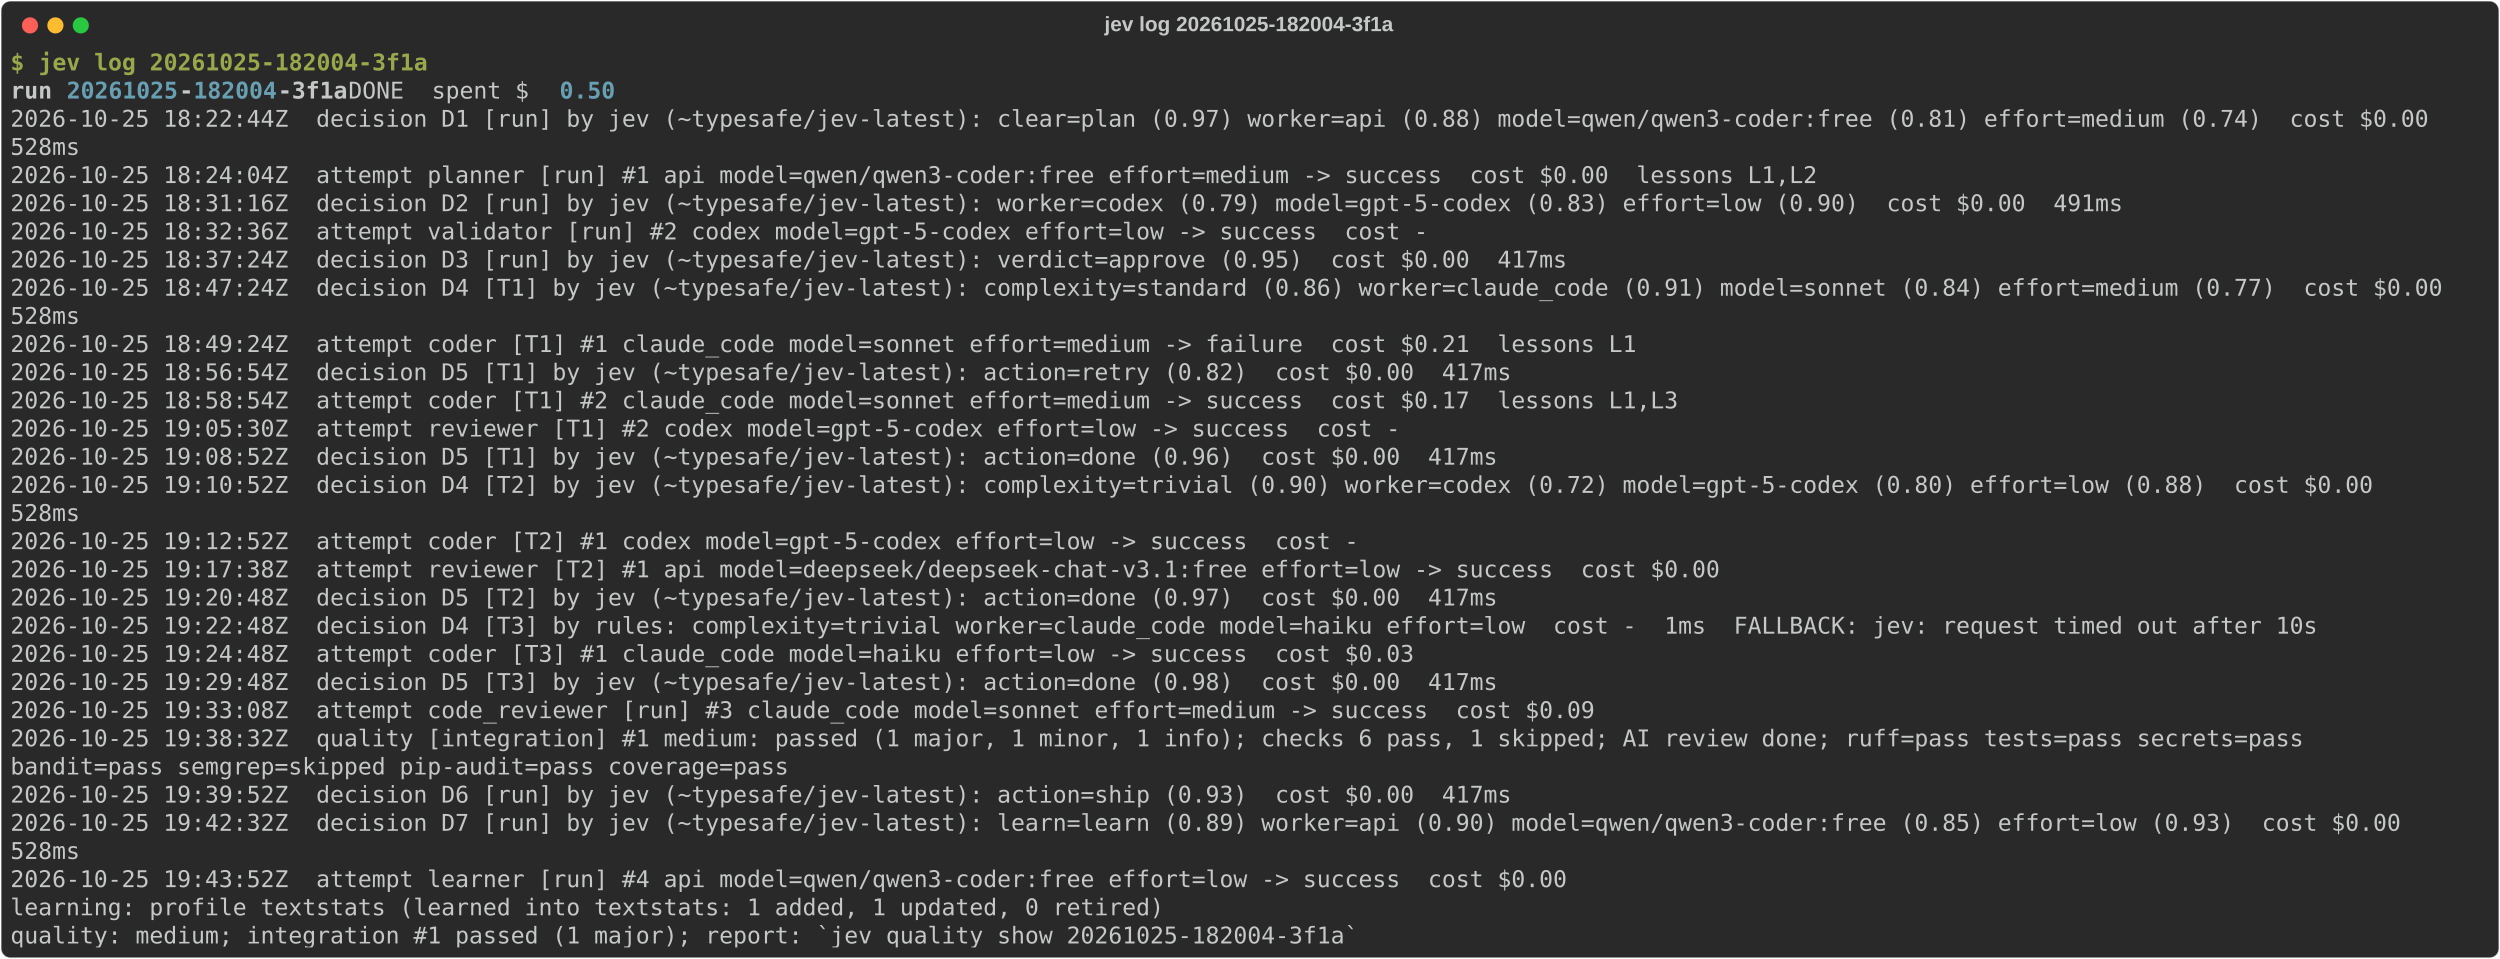
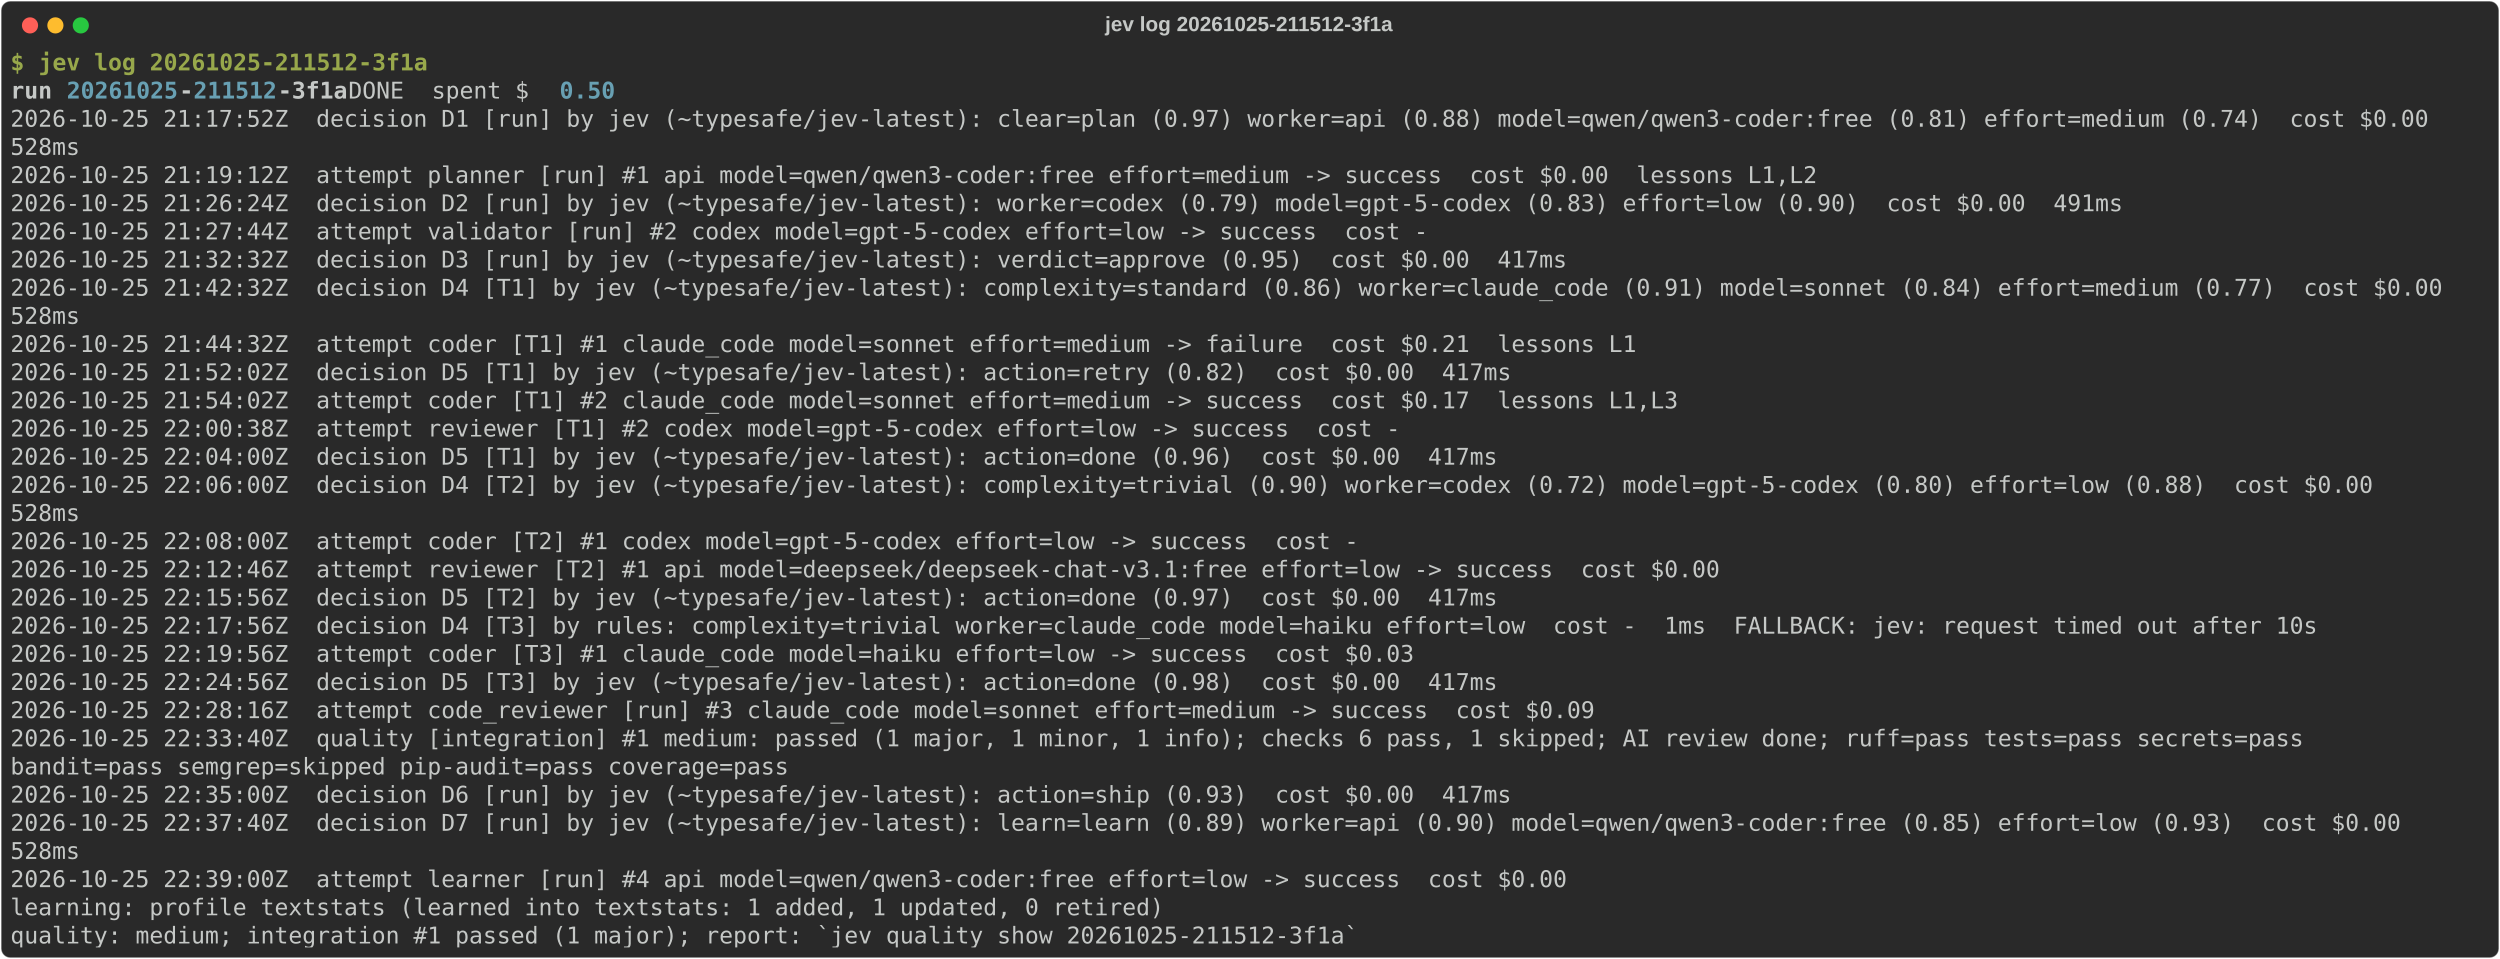
<svg xmlns="http://www.w3.org/2000/svg" class="rich-terminal" viewBox="0 0 2166 830.8">
  <style>

    @font-face {
        font-family: "Fira Code";
        src: local("FiraCode-Regular"),
                url("https://cdnjs.cloudflare.com/ajax/libs/firacode/6.2.0/woff2/FiraCode-Regular.woff2") format("woff2"),
                url("https://cdnjs.cloudflare.com/ajax/libs/firacode/6.2.0/woff/FiraCode-Regular.woff") format("woff");
        font-style: normal;
        font-weight: 400;
    }
    @font-face {
        font-family: "Fira Code";
        src: local("FiraCode-Bold"),
                url("https://cdnjs.cloudflare.com/ajax/libs/firacode/6.2.0/woff2/FiraCode-Bold.woff2") format("woff2"),
                url("https://cdnjs.cloudflare.com/ajax/libs/firacode/6.2.0/woff/FiraCode-Bold.woff") format("woff");
        font-style: bold;
        font-weight: 700;
    }

-     .terminal-1651298414-matrix {
+     .terminal-3247099808-matrix {
        font-family: Fira Code, monospace;
        font-size: 20px;
        line-height: 24.4px;
        font-variant-east-asian: full-width;
    }

-     .terminal-1651298414-title {
+     .terminal-3247099808-title {
        font-size: 18px;
        font-weight: bold;
        font-family: arial;
    }

-     .terminal-1651298414-r1 { fill: #98a84b;font-weight: bold }
- .terminal-1651298414-r2 { fill: #c5c8c6 }
- .terminal-1651298414-r3 { fill: #c5c8c6;font-weight: bold }
- .terminal-1651298414-r4 { fill: #68a0b3;font-weight: bold }
+     .terminal-3247099808-r1 { fill: #98a84b;font-weight: bold }
+ .terminal-3247099808-r2 { fill: #c5c8c6 }
+ .terminal-3247099808-r3 { fill: #c5c8c6;font-weight: bold }
+ .terminal-3247099808-r4 { fill: #68a0b3;font-weight: bold }
    </style>
  <defs>
-     <clipPath id="terminal-1651298414-clip-terminal">
+     <clipPath id="terminal-3247099808-clip-terminal">
      <rect x="0" y="0" width="2146.2" height="779.8" />
    </clipPath>
-     <clipPath id="terminal-1651298414-line-0">
+     <clipPath id="terminal-3247099808-line-0">
      <rect x="0" y="1.5" width="2147.2" height="24.65" />
    </clipPath>
-     <clipPath id="terminal-1651298414-line-1">
+     <clipPath id="terminal-3247099808-line-1">
      <rect x="0" y="25.9" width="2147.2" height="24.65" />
    </clipPath>
-     <clipPath id="terminal-1651298414-line-2">
+     <clipPath id="terminal-3247099808-line-2">
      <rect x="0" y="50.3" width="2147.2" height="24.65" />
    </clipPath>
-     <clipPath id="terminal-1651298414-line-3">
+     <clipPath id="terminal-3247099808-line-3">
      <rect x="0" y="74.7" width="2147.2" height="24.65" />
    </clipPath>
-     <clipPath id="terminal-1651298414-line-4">
+     <clipPath id="terminal-3247099808-line-4">
      <rect x="0" y="99.1" width="2147.2" height="24.65" />
    </clipPath>
-     <clipPath id="terminal-1651298414-line-5">
+     <clipPath id="terminal-3247099808-line-5">
      <rect x="0" y="123.5" width="2147.2" height="24.65" />
    </clipPath>
-     <clipPath id="terminal-1651298414-line-6">
+     <clipPath id="terminal-3247099808-line-6">
      <rect x="0" y="147.9" width="2147.2" height="24.65" />
    </clipPath>
-     <clipPath id="terminal-1651298414-line-7">
+     <clipPath id="terminal-3247099808-line-7">
      <rect x="0" y="172.3" width="2147.2" height="24.65" />
    </clipPath>
-     <clipPath id="terminal-1651298414-line-8">
+     <clipPath id="terminal-3247099808-line-8">
      <rect x="0" y="196.7" width="2147.2" height="24.65" />
    </clipPath>
-     <clipPath id="terminal-1651298414-line-9">
+     <clipPath id="terminal-3247099808-line-9">
      <rect x="0" y="221.1" width="2147.2" height="24.65" />
    </clipPath>
-     <clipPath id="terminal-1651298414-line-10">
+     <clipPath id="terminal-3247099808-line-10">
      <rect x="0" y="245.5" width="2147.2" height="24.65" />
    </clipPath>
-     <clipPath id="terminal-1651298414-line-11">
+     <clipPath id="terminal-3247099808-line-11">
      <rect x="0" y="269.9" width="2147.2" height="24.65" />
    </clipPath>
-     <clipPath id="terminal-1651298414-line-12">
+     <clipPath id="terminal-3247099808-line-12">
      <rect x="0" y="294.3" width="2147.2" height="24.65" />
    </clipPath>
-     <clipPath id="terminal-1651298414-line-13">
+     <clipPath id="terminal-3247099808-line-13">
      <rect x="0" y="318.7" width="2147.2" height="24.65" />
    </clipPath>
-     <clipPath id="terminal-1651298414-line-14">
+     <clipPath id="terminal-3247099808-line-14">
      <rect x="0" y="343.1" width="2147.2" height="24.65" />
    </clipPath>
-     <clipPath id="terminal-1651298414-line-15">
+     <clipPath id="terminal-3247099808-line-15">
      <rect x="0" y="367.5" width="2147.2" height="24.65" />
    </clipPath>
-     <clipPath id="terminal-1651298414-line-16">
+     <clipPath id="terminal-3247099808-line-16">
      <rect x="0" y="391.9" width="2147.2" height="24.65" />
    </clipPath>
-     <clipPath id="terminal-1651298414-line-17">
+     <clipPath id="terminal-3247099808-line-17">
      <rect x="0" y="416.3" width="2147.2" height="24.65" />
    </clipPath>
-     <clipPath id="terminal-1651298414-line-18">
+     <clipPath id="terminal-3247099808-line-18">
      <rect x="0" y="440.7" width="2147.2" height="24.65" />
    </clipPath>
-     <clipPath id="terminal-1651298414-line-19">
+     <clipPath id="terminal-3247099808-line-19">
      <rect x="0" y="465.1" width="2147.2" height="24.65" />
    </clipPath>
-     <clipPath id="terminal-1651298414-line-20">
+     <clipPath id="terminal-3247099808-line-20">
      <rect x="0" y="489.5" width="2147.2" height="24.65" />
    </clipPath>
-     <clipPath id="terminal-1651298414-line-21">
+     <clipPath id="terminal-3247099808-line-21">
      <rect x="0" y="513.9" width="2147.2" height="24.65" />
    </clipPath>
-     <clipPath id="terminal-1651298414-line-22">
+     <clipPath id="terminal-3247099808-line-22">
      <rect x="0" y="538.3" width="2147.2" height="24.65" />
    </clipPath>
-     <clipPath id="terminal-1651298414-line-23">
+     <clipPath id="terminal-3247099808-line-23">
      <rect x="0" y="562.7" width="2147.2" height="24.65" />
    </clipPath>
-     <clipPath id="terminal-1651298414-line-24">
+     <clipPath id="terminal-3247099808-line-24">
      <rect x="0" y="587.1" width="2147.2" height="24.65" />
    </clipPath>
-     <clipPath id="terminal-1651298414-line-25">
+     <clipPath id="terminal-3247099808-line-25">
      <rect x="0" y="611.5" width="2147.2" height="24.65" />
    </clipPath>
-     <clipPath id="terminal-1651298414-line-26">
+     <clipPath id="terminal-3247099808-line-26">
      <rect x="0" y="635.9" width="2147.2" height="24.65" />
    </clipPath>
-     <clipPath id="terminal-1651298414-line-27">
+     <clipPath id="terminal-3247099808-line-27">
      <rect x="0" y="660.3" width="2147.2" height="24.65" />
    </clipPath>
-     <clipPath id="terminal-1651298414-line-28">
+     <clipPath id="terminal-3247099808-line-28">
      <rect x="0" y="684.7" width="2147.2" height="24.65" />
    </clipPath>
-     <clipPath id="terminal-1651298414-line-29">
+     <clipPath id="terminal-3247099808-line-29">
      <rect x="0" y="709.1" width="2147.2" height="24.65" />
    </clipPath>
-     <clipPath id="terminal-1651298414-line-30">
+     <clipPath id="terminal-3247099808-line-30">
      <rect x="0" y="733.5" width="2147.2" height="24.65" />
    </clipPath>
  </defs>
  <rect fill="#292929" stroke="rgba(255,255,255,0.35)" stroke-width="1" x="1" y="1" width="2164" height="828.8" rx="8" />
-   <text class="terminal-1651298414-title" fill="#c5c8c6" text-anchor="middle" x="1082" y="27">jev log 20261025-182004-3f1a</text>
+   <text class="terminal-3247099808-title" fill="#c5c8c6" text-anchor="middle" x="1082" y="27">jev log 20261025-211512-3f1a</text>
  <g transform="translate(26,22)">
    <circle cx="0" cy="0" r="7" fill="#ff5f57" />
    <circle cx="22" cy="0" r="7" fill="#febc2e" />
    <circle cx="44" cy="0" r="7" fill="#28c840" />
  </g>
-   <g transform="translate(9, 41)" clip-path="url(#terminal-1651298414-clip-terminal)">
-     <g class="terminal-1651298414-matrix">
-       <text class="terminal-1651298414-r1" x="0" y="20" textLength="24.4" clip-path="url(#terminal-1651298414-line-0)">$ </text>
-       <text class="terminal-1651298414-r1" x="24.4" y="20" textLength="341.6" clip-path="url(#terminal-1651298414-line-0)">jev log 20261025-182004-3f1a</text>
-       <text class="terminal-1651298414-r2" x="2147.2" y="20" textLength="12.2" clip-path="url(#terminal-1651298414-line-0)">
- </text>
-       <text class="terminal-1651298414-r3" x="0" y="44.4" textLength="48.8" clip-path="url(#terminal-1651298414-line-1)">run </text>
-       <text class="terminal-1651298414-r4" x="48.8" y="44.4" textLength="97.6" clip-path="url(#terminal-1651298414-line-1)">20261025</text>
-       <text class="terminal-1651298414-r3" x="146.4" y="44.4" textLength="12.2" clip-path="url(#terminal-1651298414-line-1)">-</text>
-       <text class="terminal-1651298414-r4" x="158.6" y="44.4" textLength="73.2" clip-path="url(#terminal-1651298414-line-1)">182004</text>
-       <text class="terminal-1651298414-r3" x="231.8" y="44.4" textLength="61" clip-path="url(#terminal-1651298414-line-1)">-3f1a</text>
-       <text class="terminal-1651298414-r2" x="292.8" y="44.4" textLength="183" clip-path="url(#terminal-1651298414-line-1)">  DONE  spent $</text>
-       <text class="terminal-1651298414-r4" x="475.8" y="44.4" textLength="48.8" clip-path="url(#terminal-1651298414-line-1)">0.50</text>
-       <text class="terminal-1651298414-r2" x="2147.2" y="44.4" textLength="12.2" clip-path="url(#terminal-1651298414-line-1)">
- </text>
-       <text class="terminal-1651298414-r2" x="0" y="68.8" textLength="2147.2" clip-path="url(#terminal-1651298414-line-2)">2026-10-25 18:22:44Z  decision D1 [run] by jev (~typesafe/jev-latest): clear=plan (0.97) worker=api (0.88) model=qwen/qwen3-coder:free (0.81) effort=medium (0.74)  cost $0.00  </text>
-       <text class="terminal-1651298414-r2" x="2147.2" y="68.8" textLength="12.2" clip-path="url(#terminal-1651298414-line-2)">
- </text>
-       <text class="terminal-1651298414-r2" x="0" y="93.2" textLength="61" clip-path="url(#terminal-1651298414-line-3)">528ms</text>
-       <text class="terminal-1651298414-r2" x="2147.2" y="93.2" textLength="12.2" clip-path="url(#terminal-1651298414-line-3)">
- </text>
-       <text class="terminal-1651298414-r2" x="0" y="117.6" textLength="1586" clip-path="url(#terminal-1651298414-line-4)">2026-10-25 18:24:04Z  attempt planner [run] #1 api model=qwen/qwen3-coder:free effort=medium -&gt; success  cost $0.00  lessons L1,L2</text>
-       <text class="terminal-1651298414-r2" x="2147.2" y="117.6" textLength="12.2" clip-path="url(#terminal-1651298414-line-4)">
- </text>
-       <text class="terminal-1651298414-r2" x="0" y="142" textLength="1854.4" clip-path="url(#terminal-1651298414-line-5)">2026-10-25 18:31:16Z  decision D2 [run] by jev (~typesafe/jev-latest): worker=codex (0.79) model=gpt-5-codex (0.83) effort=low (0.90)  cost $0.00  491ms</text>
-       <text class="terminal-1651298414-r2" x="2147.2" y="142" textLength="12.2" clip-path="url(#terminal-1651298414-line-5)">
- </text>
-       <text class="terminal-1651298414-r2" x="0" y="166.4" textLength="1244.4" clip-path="url(#terminal-1651298414-line-6)">2026-10-25 18:32:36Z  attempt validator [run] #2 codex model=gpt-5-codex effort=low -&gt; success  cost -</text>
-       <text class="terminal-1651298414-r2" x="2147.2" y="166.4" textLength="12.2" clip-path="url(#terminal-1651298414-line-6)">
- </text>
-       <text class="terminal-1651298414-r2" x="0" y="190.8" textLength="1366.4" clip-path="url(#terminal-1651298414-line-7)">2026-10-25 18:37:24Z  decision D3 [run] by jev (~typesafe/jev-latest): verdict=approve (0.95)  cost $0.00  417ms</text>
-       <text class="terminal-1651298414-r2" x="2147.2" y="190.8" textLength="12.2" clip-path="url(#terminal-1651298414-line-7)">
- </text>
-       <text class="terminal-1651298414-r2" x="0" y="215.2" textLength="2147.2" clip-path="url(#terminal-1651298414-line-8)">2026-10-25 18:47:24Z  decision D4 [T1] by jev (~typesafe/jev-latest): complexity=standard (0.86) worker=claude_code (0.91) model=sonnet (0.84) effort=medium (0.77)  cost $0.00 </text>
-       <text class="terminal-1651298414-r2" x="2147.2" y="215.2" textLength="12.2" clip-path="url(#terminal-1651298414-line-8)">
- </text>
-       <text class="terminal-1651298414-r2" x="0" y="239.6" textLength="61" clip-path="url(#terminal-1651298414-line-9)">528ms</text>
-       <text class="terminal-1651298414-r2" x="2147.2" y="239.6" textLength="12.2" clip-path="url(#terminal-1651298414-line-9)">
- </text>
-       <text class="terminal-1651298414-r2" x="0" y="264" textLength="1427.4" clip-path="url(#terminal-1651298414-line-10)">2026-10-25 18:49:24Z  attempt coder [T1] #1 claude_code model=sonnet effort=medium -&gt; failure  cost $0.21  lessons L1</text>
-       <text class="terminal-1651298414-r2" x="2147.2" y="264" textLength="12.2" clip-path="url(#terminal-1651298414-line-10)">
- </text>
-       <text class="terminal-1651298414-r2" x="0" y="288.4" textLength="1317.6" clip-path="url(#terminal-1651298414-line-11)">2026-10-25 18:56:54Z  decision D5 [T1] by jev (~typesafe/jev-latest): action=retry (0.82)  cost $0.00  417ms</text>
-       <text class="terminal-1651298414-r2" x="2147.2" y="288.4" textLength="12.2" clip-path="url(#terminal-1651298414-line-11)">
- </text>
-       <text class="terminal-1651298414-r2" x="0" y="312.8" textLength="1464" clip-path="url(#terminal-1651298414-line-12)">2026-10-25 18:58:54Z  attempt coder [T1] #2 claude_code model=sonnet effort=medium -&gt; success  cost $0.17  lessons L1,L3</text>
-       <text class="terminal-1651298414-r2" x="2147.2" y="312.8" textLength="12.2" clip-path="url(#terminal-1651298414-line-12)">
- </text>
-       <text class="terminal-1651298414-r2" x="0" y="337.2" textLength="1220" clip-path="url(#terminal-1651298414-line-13)">2026-10-25 19:05:30Z  attempt reviewer [T1] #2 codex model=gpt-5-codex effort=low -&gt; success  cost -</text>
-       <text class="terminal-1651298414-r2" x="2147.2" y="337.2" textLength="12.2" clip-path="url(#terminal-1651298414-line-13)">
- </text>
-       <text class="terminal-1651298414-r2" x="0" y="361.6" textLength="1305.4" clip-path="url(#terminal-1651298414-line-14)">2026-10-25 19:08:52Z  decision D5 [T1] by jev (~typesafe/jev-latest): action=done (0.96)  cost $0.00  417ms</text>
-       <text class="terminal-1651298414-r2" x="2147.2" y="361.6" textLength="12.2" clip-path="url(#terminal-1651298414-line-14)">
- </text>
-       <text class="terminal-1651298414-r2" x="0" y="386" textLength="2098.4" clip-path="url(#terminal-1651298414-line-15)">2026-10-25 19:10:52Z  decision D4 [T2] by jev (~typesafe/jev-latest): complexity=trivial (0.90) worker=codex (0.72) model=gpt-5-codex (0.80) effort=low (0.88)  cost $0.00  </text>
-       <text class="terminal-1651298414-r2" x="2147.2" y="386" textLength="12.2" clip-path="url(#terminal-1651298414-line-15)">
- </text>
-       <text class="terminal-1651298414-r2" x="0" y="410.4" textLength="61" clip-path="url(#terminal-1651298414-line-16)">528ms</text>
-       <text class="terminal-1651298414-r2" x="2147.2" y="410.4" textLength="12.2" clip-path="url(#terminal-1651298414-line-16)">
- </text>
-       <text class="terminal-1651298414-r2" x="0" y="434.8" textLength="1183.4" clip-path="url(#terminal-1651298414-line-17)">2026-10-25 19:12:52Z  attempt coder [T2] #1 codex model=gpt-5-codex effort=low -&gt; success  cost -</text>
-       <text class="terminal-1651298414-r2" x="2147.2" y="434.8" textLength="12.2" clip-path="url(#terminal-1651298414-line-17)">
- </text>
-       <text class="terminal-1651298414-r2" x="0" y="459.2" textLength="1500.6" clip-path="url(#terminal-1651298414-line-18)">2026-10-25 19:17:38Z  attempt reviewer [T2] #1 api model=deepseek/deepseek-chat-v3.1:free effort=low -&gt; success  cost $0.00</text>
-       <text class="terminal-1651298414-r2" x="2147.2" y="459.2" textLength="12.2" clip-path="url(#terminal-1651298414-line-18)">
- </text>
-       <text class="terminal-1651298414-r2" x="0" y="483.6" textLength="1305.4" clip-path="url(#terminal-1651298414-line-19)">2026-10-25 19:20:48Z  decision D5 [T2] by jev (~typesafe/jev-latest): action=done (0.97)  cost $0.00  417ms</text>
-       <text class="terminal-1651298414-r2" x="2147.2" y="483.6" textLength="12.2" clip-path="url(#terminal-1651298414-line-19)">
- </text>
-       <text class="terminal-1651298414-r2" x="0" y="508" textLength="2025.2" clip-path="url(#terminal-1651298414-line-20)">2026-10-25 19:22:48Z  decision D4 [T3] by rules: complexity=trivial worker=claude_code model=haiku effort=low  cost -  1ms  FALLBACK: jev: request timed out after 10s</text>
-       <text class="terminal-1651298414-r2" x="2147.2" y="508" textLength="12.2" clip-path="url(#terminal-1651298414-line-20)">
- </text>
-       <text class="terminal-1651298414-r2" x="0" y="532.4" textLength="1232.2" clip-path="url(#terminal-1651298414-line-21)">2026-10-25 19:24:48Z  attempt coder [T3] #1 claude_code model=haiku effort=low -&gt; success  cost $0.03</text>
-       <text class="terminal-1651298414-r2" x="2147.2" y="532.4" textLength="12.2" clip-path="url(#terminal-1651298414-line-21)">
- </text>
-       <text class="terminal-1651298414-r2" x="0" y="556.8" textLength="1305.4" clip-path="url(#terminal-1651298414-line-22)">2026-10-25 19:29:48Z  decision D5 [T3] by jev (~typesafe/jev-latest): action=done (0.98)  cost $0.00  417ms</text>
-       <text class="terminal-1651298414-r2" x="2147.2" y="556.8" textLength="12.2" clip-path="url(#terminal-1651298414-line-22)">
- </text>
-       <text class="terminal-1651298414-r2" x="0" y="581.2" textLength="1390.8" clip-path="url(#terminal-1651298414-line-23)">2026-10-25 19:33:08Z  attempt code_reviewer [run] #3 claude_code model=sonnet effort=medium -&gt; success  cost $0.09</text>
-       <text class="terminal-1651298414-r2" x="2147.2" y="581.2" textLength="12.2" clip-path="url(#terminal-1651298414-line-23)">
- </text>
-       <text class="terminal-1651298414-r2" x="0" y="605.6" textLength="2025.2" clip-path="url(#terminal-1651298414-line-24)">2026-10-25 19:38:32Z  quality [integration] #1 medium: passed (1 major, 1 minor, 1 info); checks 6 pass, 1 skipped; AI review done; ruff=pass tests=pass secrets=pass </text>
-       <text class="terminal-1651298414-r2" x="2147.2" y="605.6" textLength="12.2" clip-path="url(#terminal-1651298414-line-24)">
- </text>
-       <text class="terminal-1651298414-r2" x="0" y="630" textLength="683.2" clip-path="url(#terminal-1651298414-line-25)">bandit=pass semgrep=skipped pip-audit=pass coverage=pass</text>
-       <text class="terminal-1651298414-r2" x="2147.2" y="630" textLength="12.2" clip-path="url(#terminal-1651298414-line-25)">
- </text>
-       <text class="terminal-1651298414-r2" x="0" y="654.4" textLength="1317.6" clip-path="url(#terminal-1651298414-line-26)">2026-10-25 19:39:52Z  decision D6 [run] by jev (~typesafe/jev-latest): action=ship (0.93)  cost $0.00  417ms</text>
-       <text class="terminal-1651298414-r2" x="2147.2" y="654.4" textLength="12.2" clip-path="url(#terminal-1651298414-line-26)">
- </text>
-       <text class="terminal-1651298414-r2" x="0" y="678.8" textLength="2122.8" clip-path="url(#terminal-1651298414-line-27)">2026-10-25 19:42:32Z  decision D7 [run] by jev (~typesafe/jev-latest): learn=learn (0.89) worker=api (0.90) model=qwen/qwen3-coder:free (0.85) effort=low (0.93)  cost $0.00  </text>
-       <text class="terminal-1651298414-r2" x="2147.2" y="678.8" textLength="12.2" clip-path="url(#terminal-1651298414-line-27)">
- </text>
-       <text class="terminal-1651298414-r2" x="0" y="703.2" textLength="61" clip-path="url(#terminal-1651298414-line-28)">528ms</text>
-       <text class="terminal-1651298414-r2" x="2147.2" y="703.2" textLength="12.2" clip-path="url(#terminal-1651298414-line-28)">
- </text>
-       <text class="terminal-1651298414-r2" x="0" y="727.6" textLength="1366.4" clip-path="url(#terminal-1651298414-line-29)">2026-10-25 19:43:52Z  attempt learner [run] #4 api model=qwen/qwen3-coder:free effort=low -&gt; success  cost $0.00</text>
-       <text class="terminal-1651298414-r2" x="2147.2" y="727.6" textLength="12.2" clip-path="url(#terminal-1651298414-line-29)">
- </text>
-       <text class="terminal-1651298414-r2" x="0" y="752" textLength="1012.6" clip-path="url(#terminal-1651298414-line-30)">learning: profile textstats (learned into textstats: 1 added, 1 updated, 0 retired)</text>
-       <text class="terminal-1651298414-r2" x="2147.2" y="752" textLength="12.2" clip-path="url(#terminal-1651298414-line-30)">
- </text>
-       <text class="terminal-1651298414-r2" x="0" y="776.4" textLength="1183.4" clip-path="url(#terminal-1651298414-line-31)">quality: medium; integration #1 passed (1 major); report: `jev quality show 20261025-182004-3f1a`</text>
-       <text class="terminal-1651298414-r2" x="2147.2" y="776.4" textLength="12.2" clip-path="url(#terminal-1651298414-line-31)">
+   <g transform="translate(9, 41)" clip-path="url(#terminal-3247099808-clip-terminal)">
+     <g class="terminal-3247099808-matrix">
+       <text class="terminal-3247099808-r1" x="0" y="20" textLength="24.4" clip-path="url(#terminal-3247099808-line-0)">$ </text>
+       <text class="terminal-3247099808-r1" x="24.4" y="20" textLength="341.6" clip-path="url(#terminal-3247099808-line-0)">jev log 20261025-211512-3f1a</text>
+       <text class="terminal-3247099808-r2" x="2147.2" y="20" textLength="12.2" clip-path="url(#terminal-3247099808-line-0)">
+ </text>
+       <text class="terminal-3247099808-r3" x="0" y="44.4" textLength="48.8" clip-path="url(#terminal-3247099808-line-1)">run </text>
+       <text class="terminal-3247099808-r4" x="48.8" y="44.4" textLength="97.6" clip-path="url(#terminal-3247099808-line-1)">20261025</text>
+       <text class="terminal-3247099808-r3" x="146.4" y="44.4" textLength="12.2" clip-path="url(#terminal-3247099808-line-1)">-</text>
+       <text class="terminal-3247099808-r4" x="158.6" y="44.4" textLength="73.2" clip-path="url(#terminal-3247099808-line-1)">211512</text>
+       <text class="terminal-3247099808-r3" x="231.8" y="44.4" textLength="61" clip-path="url(#terminal-3247099808-line-1)">-3f1a</text>
+       <text class="terminal-3247099808-r2" x="292.8" y="44.4" textLength="183" clip-path="url(#terminal-3247099808-line-1)">  DONE  spent $</text>
+       <text class="terminal-3247099808-r4" x="475.8" y="44.4" textLength="48.8" clip-path="url(#terminal-3247099808-line-1)">0.50</text>
+       <text class="terminal-3247099808-r2" x="2147.2" y="44.4" textLength="12.2" clip-path="url(#terminal-3247099808-line-1)">
+ </text>
+       <text class="terminal-3247099808-r2" x="0" y="68.8" textLength="2147.2" clip-path="url(#terminal-3247099808-line-2)">2026-10-25 21:17:52Z  decision D1 [run] by jev (~typesafe/jev-latest): clear=plan (0.97) worker=api (0.88) model=qwen/qwen3-coder:free (0.81) effort=medium (0.74)  cost $0.00  </text>
+       <text class="terminal-3247099808-r2" x="2147.2" y="68.8" textLength="12.2" clip-path="url(#terminal-3247099808-line-2)">
+ </text>
+       <text class="terminal-3247099808-r2" x="0" y="93.2" textLength="61" clip-path="url(#terminal-3247099808-line-3)">528ms</text>
+       <text class="terminal-3247099808-r2" x="2147.2" y="93.2" textLength="12.2" clip-path="url(#terminal-3247099808-line-3)">
+ </text>
+       <text class="terminal-3247099808-r2" x="0" y="117.6" textLength="1586" clip-path="url(#terminal-3247099808-line-4)">2026-10-25 21:19:12Z  attempt planner [run] #1 api model=qwen/qwen3-coder:free effort=medium -&gt; success  cost $0.00  lessons L1,L2</text>
+       <text class="terminal-3247099808-r2" x="2147.2" y="117.6" textLength="12.2" clip-path="url(#terminal-3247099808-line-4)">
+ </text>
+       <text class="terminal-3247099808-r2" x="0" y="142" textLength="1854.4" clip-path="url(#terminal-3247099808-line-5)">2026-10-25 21:26:24Z  decision D2 [run] by jev (~typesafe/jev-latest): worker=codex (0.79) model=gpt-5-codex (0.83) effort=low (0.90)  cost $0.00  491ms</text>
+       <text class="terminal-3247099808-r2" x="2147.2" y="142" textLength="12.2" clip-path="url(#terminal-3247099808-line-5)">
+ </text>
+       <text class="terminal-3247099808-r2" x="0" y="166.4" textLength="1244.4" clip-path="url(#terminal-3247099808-line-6)">2026-10-25 21:27:44Z  attempt validator [run] #2 codex model=gpt-5-codex effort=low -&gt; success  cost -</text>
+       <text class="terminal-3247099808-r2" x="2147.2" y="166.4" textLength="12.2" clip-path="url(#terminal-3247099808-line-6)">
+ </text>
+       <text class="terminal-3247099808-r2" x="0" y="190.8" textLength="1366.4" clip-path="url(#terminal-3247099808-line-7)">2026-10-25 21:32:32Z  decision D3 [run] by jev (~typesafe/jev-latest): verdict=approve (0.95)  cost $0.00  417ms</text>
+       <text class="terminal-3247099808-r2" x="2147.2" y="190.8" textLength="12.2" clip-path="url(#terminal-3247099808-line-7)">
+ </text>
+       <text class="terminal-3247099808-r2" x="0" y="215.2" textLength="2147.2" clip-path="url(#terminal-3247099808-line-8)">2026-10-25 21:42:32Z  decision D4 [T1] by jev (~typesafe/jev-latest): complexity=standard (0.86) worker=claude_code (0.91) model=sonnet (0.84) effort=medium (0.77)  cost $0.00 </text>
+       <text class="terminal-3247099808-r2" x="2147.2" y="215.2" textLength="12.2" clip-path="url(#terminal-3247099808-line-8)">
+ </text>
+       <text class="terminal-3247099808-r2" x="0" y="239.6" textLength="61" clip-path="url(#terminal-3247099808-line-9)">528ms</text>
+       <text class="terminal-3247099808-r2" x="2147.2" y="239.6" textLength="12.2" clip-path="url(#terminal-3247099808-line-9)">
+ </text>
+       <text class="terminal-3247099808-r2" x="0" y="264" textLength="1427.4" clip-path="url(#terminal-3247099808-line-10)">2026-10-25 21:44:32Z  attempt coder [T1] #1 claude_code model=sonnet effort=medium -&gt; failure  cost $0.21  lessons L1</text>
+       <text class="terminal-3247099808-r2" x="2147.2" y="264" textLength="12.2" clip-path="url(#terminal-3247099808-line-10)">
+ </text>
+       <text class="terminal-3247099808-r2" x="0" y="288.4" textLength="1317.6" clip-path="url(#terminal-3247099808-line-11)">2026-10-25 21:52:02Z  decision D5 [T1] by jev (~typesafe/jev-latest): action=retry (0.82)  cost $0.00  417ms</text>
+       <text class="terminal-3247099808-r2" x="2147.2" y="288.4" textLength="12.2" clip-path="url(#terminal-3247099808-line-11)">
+ </text>
+       <text class="terminal-3247099808-r2" x="0" y="312.8" textLength="1464" clip-path="url(#terminal-3247099808-line-12)">2026-10-25 21:54:02Z  attempt coder [T1] #2 claude_code model=sonnet effort=medium -&gt; success  cost $0.17  lessons L1,L3</text>
+       <text class="terminal-3247099808-r2" x="2147.2" y="312.8" textLength="12.2" clip-path="url(#terminal-3247099808-line-12)">
+ </text>
+       <text class="terminal-3247099808-r2" x="0" y="337.2" textLength="1220" clip-path="url(#terminal-3247099808-line-13)">2026-10-25 22:00:38Z  attempt reviewer [T1] #2 codex model=gpt-5-codex effort=low -&gt; success  cost -</text>
+       <text class="terminal-3247099808-r2" x="2147.2" y="337.2" textLength="12.2" clip-path="url(#terminal-3247099808-line-13)">
+ </text>
+       <text class="terminal-3247099808-r2" x="0" y="361.6" textLength="1305.4" clip-path="url(#terminal-3247099808-line-14)">2026-10-25 22:04:00Z  decision D5 [T1] by jev (~typesafe/jev-latest): action=done (0.96)  cost $0.00  417ms</text>
+       <text class="terminal-3247099808-r2" x="2147.2" y="361.6" textLength="12.2" clip-path="url(#terminal-3247099808-line-14)">
+ </text>
+       <text class="terminal-3247099808-r2" x="0" y="386" textLength="2098.4" clip-path="url(#terminal-3247099808-line-15)">2026-10-25 22:06:00Z  decision D4 [T2] by jev (~typesafe/jev-latest): complexity=trivial (0.90) worker=codex (0.72) model=gpt-5-codex (0.80) effort=low (0.88)  cost $0.00  </text>
+       <text class="terminal-3247099808-r2" x="2147.2" y="386" textLength="12.2" clip-path="url(#terminal-3247099808-line-15)">
+ </text>
+       <text class="terminal-3247099808-r2" x="0" y="410.4" textLength="61" clip-path="url(#terminal-3247099808-line-16)">528ms</text>
+       <text class="terminal-3247099808-r2" x="2147.2" y="410.4" textLength="12.2" clip-path="url(#terminal-3247099808-line-16)">
+ </text>
+       <text class="terminal-3247099808-r2" x="0" y="434.8" textLength="1183.4" clip-path="url(#terminal-3247099808-line-17)">2026-10-25 22:08:00Z  attempt coder [T2] #1 codex model=gpt-5-codex effort=low -&gt; success  cost -</text>
+       <text class="terminal-3247099808-r2" x="2147.2" y="434.8" textLength="12.2" clip-path="url(#terminal-3247099808-line-17)">
+ </text>
+       <text class="terminal-3247099808-r2" x="0" y="459.2" textLength="1500.6" clip-path="url(#terminal-3247099808-line-18)">2026-10-25 22:12:46Z  attempt reviewer [T2] #1 api model=deepseek/deepseek-chat-v3.1:free effort=low -&gt; success  cost $0.00</text>
+       <text class="terminal-3247099808-r2" x="2147.2" y="459.2" textLength="12.2" clip-path="url(#terminal-3247099808-line-18)">
+ </text>
+       <text class="terminal-3247099808-r2" x="0" y="483.6" textLength="1305.4" clip-path="url(#terminal-3247099808-line-19)">2026-10-25 22:15:56Z  decision D5 [T2] by jev (~typesafe/jev-latest): action=done (0.97)  cost $0.00  417ms</text>
+       <text class="terminal-3247099808-r2" x="2147.2" y="483.6" textLength="12.2" clip-path="url(#terminal-3247099808-line-19)">
+ </text>
+       <text class="terminal-3247099808-r2" x="0" y="508" textLength="2025.2" clip-path="url(#terminal-3247099808-line-20)">2026-10-25 22:17:56Z  decision D4 [T3] by rules: complexity=trivial worker=claude_code model=haiku effort=low  cost -  1ms  FALLBACK: jev: request timed out after 10s</text>
+       <text class="terminal-3247099808-r2" x="2147.2" y="508" textLength="12.2" clip-path="url(#terminal-3247099808-line-20)">
+ </text>
+       <text class="terminal-3247099808-r2" x="0" y="532.4" textLength="1232.2" clip-path="url(#terminal-3247099808-line-21)">2026-10-25 22:19:56Z  attempt coder [T3] #1 claude_code model=haiku effort=low -&gt; success  cost $0.03</text>
+       <text class="terminal-3247099808-r2" x="2147.2" y="532.4" textLength="12.2" clip-path="url(#terminal-3247099808-line-21)">
+ </text>
+       <text class="terminal-3247099808-r2" x="0" y="556.8" textLength="1305.4" clip-path="url(#terminal-3247099808-line-22)">2026-10-25 22:24:56Z  decision D5 [T3] by jev (~typesafe/jev-latest): action=done (0.98)  cost $0.00  417ms</text>
+       <text class="terminal-3247099808-r2" x="2147.2" y="556.8" textLength="12.2" clip-path="url(#terminal-3247099808-line-22)">
+ </text>
+       <text class="terminal-3247099808-r2" x="0" y="581.2" textLength="1390.8" clip-path="url(#terminal-3247099808-line-23)">2026-10-25 22:28:16Z  attempt code_reviewer [run] #3 claude_code model=sonnet effort=medium -&gt; success  cost $0.09</text>
+       <text class="terminal-3247099808-r2" x="2147.2" y="581.2" textLength="12.2" clip-path="url(#terminal-3247099808-line-23)">
+ </text>
+       <text class="terminal-3247099808-r2" x="0" y="605.6" textLength="2025.2" clip-path="url(#terminal-3247099808-line-24)">2026-10-25 22:33:40Z  quality [integration] #1 medium: passed (1 major, 1 minor, 1 info); checks 6 pass, 1 skipped; AI review done; ruff=pass tests=pass secrets=pass </text>
+       <text class="terminal-3247099808-r2" x="2147.2" y="605.6" textLength="12.2" clip-path="url(#terminal-3247099808-line-24)">
+ </text>
+       <text class="terminal-3247099808-r2" x="0" y="630" textLength="683.2" clip-path="url(#terminal-3247099808-line-25)">bandit=pass semgrep=skipped pip-audit=pass coverage=pass</text>
+       <text class="terminal-3247099808-r2" x="2147.2" y="630" textLength="12.2" clip-path="url(#terminal-3247099808-line-25)">
+ </text>
+       <text class="terminal-3247099808-r2" x="0" y="654.4" textLength="1317.6" clip-path="url(#terminal-3247099808-line-26)">2026-10-25 22:35:00Z  decision D6 [run] by jev (~typesafe/jev-latest): action=ship (0.93)  cost $0.00  417ms</text>
+       <text class="terminal-3247099808-r2" x="2147.2" y="654.4" textLength="12.2" clip-path="url(#terminal-3247099808-line-26)">
+ </text>
+       <text class="terminal-3247099808-r2" x="0" y="678.8" textLength="2122.8" clip-path="url(#terminal-3247099808-line-27)">2026-10-25 22:37:40Z  decision D7 [run] by jev (~typesafe/jev-latest): learn=learn (0.89) worker=api (0.90) model=qwen/qwen3-coder:free (0.85) effort=low (0.93)  cost $0.00  </text>
+       <text class="terminal-3247099808-r2" x="2147.2" y="678.8" textLength="12.2" clip-path="url(#terminal-3247099808-line-27)">
+ </text>
+       <text class="terminal-3247099808-r2" x="0" y="703.2" textLength="61" clip-path="url(#terminal-3247099808-line-28)">528ms</text>
+       <text class="terminal-3247099808-r2" x="2147.2" y="703.2" textLength="12.2" clip-path="url(#terminal-3247099808-line-28)">
+ </text>
+       <text class="terminal-3247099808-r2" x="0" y="727.6" textLength="1366.4" clip-path="url(#terminal-3247099808-line-29)">2026-10-25 22:39:00Z  attempt learner [run] #4 api model=qwen/qwen3-coder:free effort=low -&gt; success  cost $0.00</text>
+       <text class="terminal-3247099808-r2" x="2147.2" y="727.6" textLength="12.2" clip-path="url(#terminal-3247099808-line-29)">
+ </text>
+       <text class="terminal-3247099808-r2" x="0" y="752" textLength="1012.6" clip-path="url(#terminal-3247099808-line-30)">learning: profile textstats (learned into textstats: 1 added, 1 updated, 0 retired)</text>
+       <text class="terminal-3247099808-r2" x="2147.2" y="752" textLength="12.2" clip-path="url(#terminal-3247099808-line-30)">
+ </text>
+       <text class="terminal-3247099808-r2" x="0" y="776.4" textLength="1183.4" clip-path="url(#terminal-3247099808-line-31)">quality: medium; integration #1 passed (1 major); report: `jev quality show 20261025-211512-3f1a`</text>
+       <text class="terminal-3247099808-r2" x="2147.2" y="776.4" textLength="12.2" clip-path="url(#terminal-3247099808-line-31)">
</text>
    </g>
  </g>
</svg>
